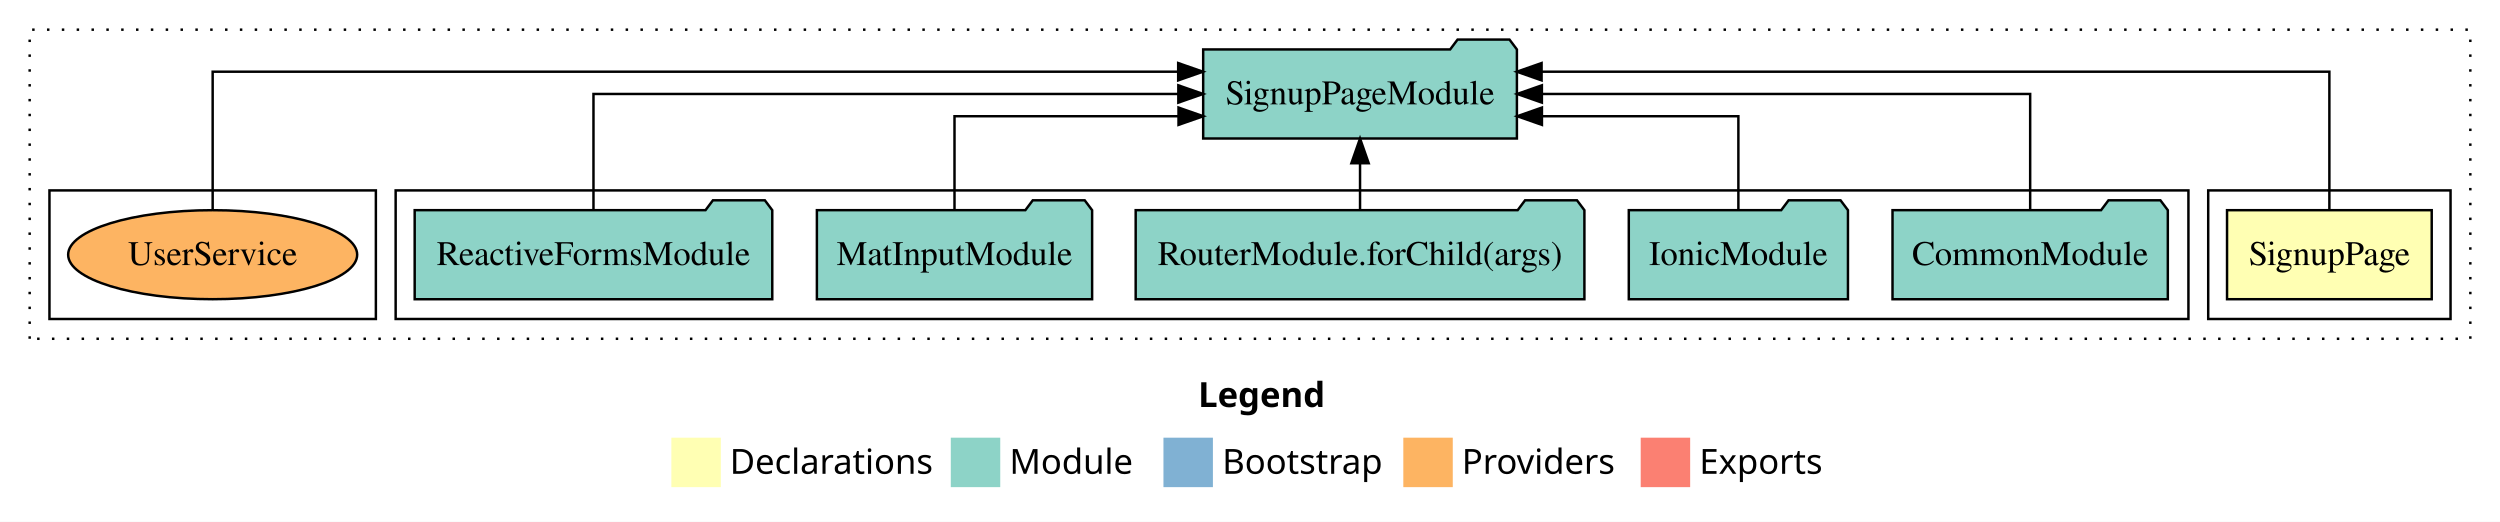
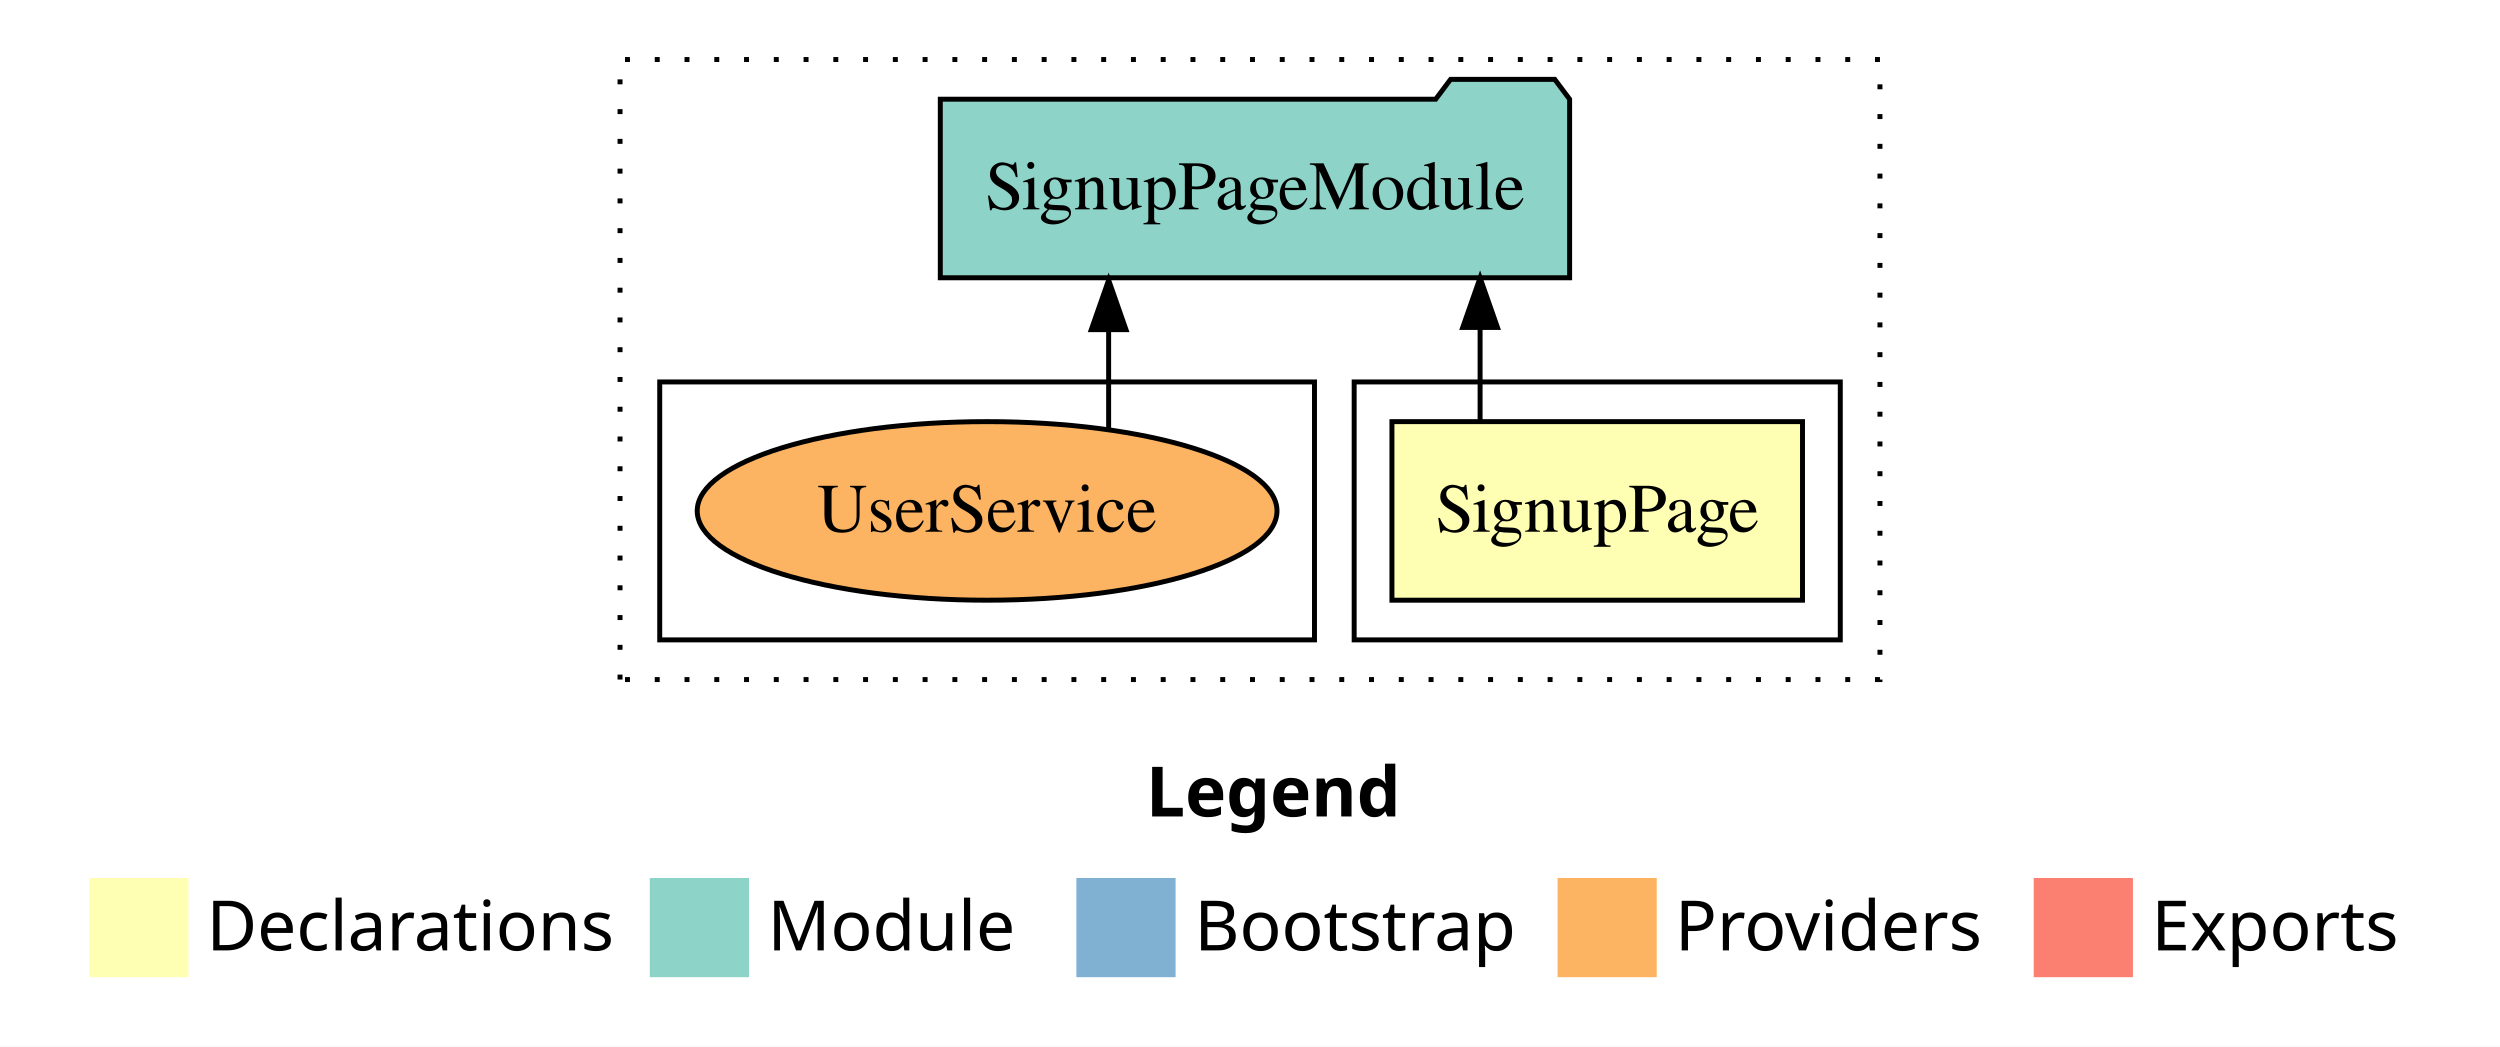
- <svg xmlns="http://www.w3.org/2000/svg" width="1011pt" height="211pt" viewBox="0.00 0.00 1011.00 211.00">
+ <svg xmlns="http://www.w3.org/2000/svg" width="504pt" height="211pt" viewBox="0.00 0.00 504.00 211.00">
  <g id="graph0" class="graph" transform="scale(1 1) rotate(0) translate(4 207)">
-     <polygon fill="#ffffff" stroke="transparent" points="-4,4 -4,-207 1007,-207 1007,4 -4,4" />
-     <text text-anchor="start" x="480.509" y="-42.4" font-family="sans-serif" font-weight="bold" font-size="14.00" fill="#000000">Legend</text>
-     <polygon fill="#ffffb3" stroke="transparent" points="267.5,-10 267.5,-30 287.5,-30 287.5,-10 267.5,-10" />
-     <text text-anchor="start" x="291.129" y="-15.4" font-family="sans-serif" font-size="14.00" fill="#000000">  Declarations</text>
-     <polygon fill="#8dd3c7" stroke="transparent" points="380.5,-10 380.5,-30 400.5,-30 400.5,-10 380.5,-10" />
-     <text text-anchor="start" x="404.225" y="-15.4" font-family="sans-serif" font-size="14.00" fill="#000000">  Module</text>
-     <polygon fill="#80b1d3" stroke="transparent" points="466.5,-10 466.5,-30 486.5,-30 486.5,-10 466.5,-10" />
-     <text text-anchor="start" x="490.281" y="-15.4" font-family="sans-serif" font-size="14.00" fill="#000000">  Bootstrap</text>
-     <polygon fill="#fdb462" stroke="transparent" points="563.5,-10 563.5,-30 583.5,-30 583.5,-10 563.5,-10" />
-     <text text-anchor="start" x="587.173" y="-15.4" font-family="sans-serif" font-size="14.00" fill="#000000">  Providers</text>
-     <polygon fill="#fb8072" stroke="transparent" points="659.5,-10 659.5,-30 679.5,-30 679.5,-10 659.5,-10" />
-     <text text-anchor="start" x="683.226" y="-15.4" font-family="sans-serif" font-size="14.00" fill="#000000">  Exports</text>
+     <polygon fill="#ffffff" stroke="transparent" points="-4,4 -4,-207 500,-207 500,4 -4,4" />
+     <text text-anchor="start" x="227.009" y="-42.4" font-family="sans-serif" font-weight="bold" font-size="14.00" fill="#000000">Legend</text>
+     <polygon fill="#ffffb3" stroke="transparent" points="14,-10 14,-30 34,-30 34,-10 14,-10" />
+     <text text-anchor="start" x="37.629" y="-15.4" font-family="sans-serif" font-size="14.00" fill="#000000">  Declarations</text>
+     <polygon fill="#8dd3c7" stroke="transparent" points="127,-10 127,-30 147,-30 147,-10 127,-10" />
+     <text text-anchor="start" x="150.725" y="-15.4" font-family="sans-serif" font-size="14.00" fill="#000000">  Module</text>
+     <polygon fill="#80b1d3" stroke="transparent" points="213,-10 213,-30 233,-30 233,-10 213,-10" />
+     <text text-anchor="start" x="236.781" y="-15.4" font-family="sans-serif" font-size="14.00" fill="#000000">  Bootstrap</text>
+     <polygon fill="#fdb462" stroke="transparent" points="310,-10 310,-30 330,-30 330,-10 310,-10" />
+     <text text-anchor="start" x="333.673" y="-15.4" font-family="sans-serif" font-size="14.00" fill="#000000">  Providers</text>
+     <polygon fill="#fb8072" stroke="transparent" points="406,-10 406,-30 426,-30 426,-10 406,-10" />
+     <text text-anchor="start" x="429.726" y="-15.4" font-family="sans-serif" font-size="14.00" fill="#000000">  Exports</text>
    <g id="clust1" class="cluster">
-       <polygon fill="none" stroke="#000000" stroke-dasharray="1,5" points="8,-70 8,-195 995,-195 995,-70 8,-70" />
+       <polygon fill="none" stroke="#000000" stroke-dasharray="1,5" points="121,-70 121,-195 375,-195 375,-70 121,-70" />
    </g>
    <g id="clust2" class="cluster">
-       <polygon fill="none" stroke="#000000" points="889,-78 889,-130 987,-130 987,-78 889,-78" />
-     </g>
-     <g id="clust4" class="cluster">
-       <polygon fill="none" stroke="#000000" points="156,-78 156,-130 881,-130 881,-78 156,-78" />
+       <polygon fill="none" stroke="#000000" points="269,-78 269,-130 367,-130 367,-78 269,-78" />
    </g>
    <g id="clust7" class="cluster">
-       <polygon fill="none" stroke="#000000" points="16,-78 16,-130 148,-130 148,-78 16,-78" />
+       <polygon fill="none" stroke="#000000" points="129,-78 129,-130 261,-130 261,-78 129,-78" />
    </g>
    <g id="node1" class="node">
-       <polygon fill="#ffffb3" stroke="#000000" points="979.385,-122 896.615,-122 896.615,-86 979.385,-86 979.385,-122" />
-       <text text-anchor="middle" x="938" y="-99.8" font-family="Times,serif" font-size="14.00" fill="#000000">SignupPage</text>
+       <polygon fill="#ffffb3" stroke="#000000" points="359.385,-122 276.615,-122 276.615,-86 359.385,-86 359.385,-122" />
+       <text text-anchor="middle" x="318" y="-99.8" font-family="Times,serif" font-size="14.00" fill="#000000">SignupPage</text>
    </g>
    <g id="node2" class="node">
-       <polygon fill="#8dd3c7" stroke="#000000" points="609.436,-187 606.436,-191 585.436,-191 582.436,-187 482.564,-187 482.564,-151 609.436,-151 609.436,-187" />
-       <text text-anchor="middle" x="546" y="-164.8" font-family="Times,serif" font-size="14.00" fill="#000000">SignupPageModule</text>
+       <polygon fill="#8dd3c7" stroke="#000000" points="312.436,-187 309.436,-191 288.436,-191 285.436,-187 185.564,-187 185.564,-151 312.436,-151 312.436,-187" />
+       <text text-anchor="middle" x="249" y="-164.8" font-family="Times,serif" font-size="14.00" fill="#000000">SignupPageModule</text>
    </g>
    <g id="edge1" class="edge">
-       <path fill="none" stroke="#000000" d="M938,-122.292C938,-144.206 938,-178 938,-178 938,-178 619.417,-178 619.417,-178" />
-       <polygon fill="#000000" stroke="#000000" points="619.417,-174.5 609.417,-178 619.417,-181.5 619.417,-174.5" />
+       <path fill="none" stroke="#000000" d="M294.387,-122.106C294.387,-122.106 294.387,-140.991 294.387,-140.991" />
+       <polygon fill="#000000" stroke="#000000" points="290.887,-140.991 294.387,-150.991 297.887,-140.991 290.887,-140.991" />
    </g>
    <g id="node3" class="node">
-       <polygon fill="#8dd3c7" stroke="#000000" points="872.668,-122 869.668,-126 848.668,-126 845.668,-122 761.332,-122 761.332,-86 872.668,-86 872.668,-122" />
-       <text text-anchor="middle" x="817" y="-99.8" font-family="Times,serif" font-size="14.00" fill="#000000">CommonModule</text>
+       <ellipse fill="#fdb462" stroke="#000000" cx="195" cy="-104" rx="58.441" ry="18" />
+       <text text-anchor="middle" x="195" y="-99.8" font-family="Times,serif" font-size="14.00" fill="#000000">UserService</text>
    </g>
    <g id="edge2" class="edge">
-       <path fill="none" stroke="#000000" d="M817,-122.106C817,-141.339 817,-169 817,-169 817,-169 619.538,-169 619.538,-169" />
-       <polygon fill="#000000" stroke="#000000" points="619.538,-165.5 609.538,-169 619.537,-172.5 619.538,-165.5" />
-     </g>
-     <g id="node4" class="node">
-       <polygon fill="#8dd3c7" stroke="#000000" points="743.316,-122 740.316,-126 719.316,-126 716.316,-122 654.684,-122 654.684,-86 743.316,-86 743.316,-122" />
-       <text text-anchor="middle" x="699" y="-99.8" font-family="Times,serif" font-size="14.00" fill="#000000">IonicModule</text>
-     </g>
-     <g id="edge3" class="edge">
-       <path fill="none" stroke="#000000" d="M699,-122.027C699,-138.398 699,-160 699,-160 699,-160 619.557,-160 619.557,-160" />
-       <polygon fill="#000000" stroke="#000000" points="619.557,-156.5 609.557,-160 619.557,-163.5 619.557,-156.5" />
-     </g>
-     <g id="node5" class="node">
-       <polygon fill="#8dd3c7" stroke="#000000" points="636.732,-122 633.732,-126 612.732,-126 609.732,-122 455.268,-122 455.268,-86 636.732,-86 636.732,-122" />
-       <text text-anchor="middle" x="546" y="-99.8" font-family="Times,serif" font-size="14.00" fill="#000000">RouterModule.forChild(args)</text>
-     </g>
-     <g id="edge4" class="edge">
-       <path fill="none" stroke="#000000" d="M546,-122.106C546,-122.106 546,-140.991 546,-140.991" />
-       <polygon fill="#000000" stroke="#000000" points="542.5,-140.991 546,-150.991 549.5,-140.991 542.5,-140.991" />
-     </g>
-     <g id="node6" class="node">
-       <polygon fill="#8dd3c7" stroke="#000000" points="437.651,-122 434.651,-126 413.651,-126 410.651,-122 326.349,-122 326.349,-86 437.651,-86 437.651,-122" />
-       <text text-anchor="middle" x="382" y="-99.8" font-family="Times,serif" font-size="14.00" fill="#000000">MatInputModule</text>
-     </g>
-     <g id="edge5" class="edge">
-       <path fill="none" stroke="#000000" d="M382,-122.027C382,-138.398 382,-160 382,-160 382,-160 472.593,-160 472.593,-160" />
-       <polygon fill="#000000" stroke="#000000" points="472.593,-163.5 482.593,-160 472.593,-156.5 472.593,-163.5" />
-     </g>
-     <g id="node7" class="node">
-       <polygon fill="#8dd3c7" stroke="#000000" points="308.305,-122 305.305,-126 284.305,-126 281.305,-122 163.695,-122 163.695,-86 308.305,-86 308.305,-122" />
-       <text text-anchor="middle" x="236" y="-99.8" font-family="Times,serif" font-size="14.00" fill="#000000">ReactiveFormsModule</text>
-     </g>
-     <g id="edge6" class="edge">
-       <path fill="none" stroke="#000000" d="M236,-122.106C236,-141.339 236,-169 236,-169 236,-169 472.519,-169 472.519,-169" />
-       <polygon fill="#000000" stroke="#000000" points="472.519,-172.5 482.519,-169 472.519,-165.5 472.519,-172.5" />
-     </g>
-     <g id="node8" class="node">
-       <ellipse fill="#fdb462" stroke="#000000" cx="82" cy="-104" rx="58.441" ry="18" />
-       <text text-anchor="middle" x="82" y="-99.8" font-family="Times,serif" font-size="14.00" fill="#000000">UserService</text>
-     </g>
-     <g id="edge7" class="edge">
-       <path fill="none" stroke="#000000" d="M82,-122.292C82,-144.206 82,-178 82,-178 82,-178 472.456,-178 472.456,-178" />
-       <polygon fill="#000000" stroke="#000000" points="472.456,-181.5 482.456,-178 472.456,-174.5 472.456,-181.5" />
+       <path fill="none" stroke="#000000" d="M219.501,-120.402C219.501,-120.402 219.501,-140.537 219.501,-140.537" />
+       <polygon fill="#000000" stroke="#000000" points="216.002,-140.537 219.501,-150.537 223.002,-140.537 216.002,-140.537" />
    </g>
  </g>
</svg>
